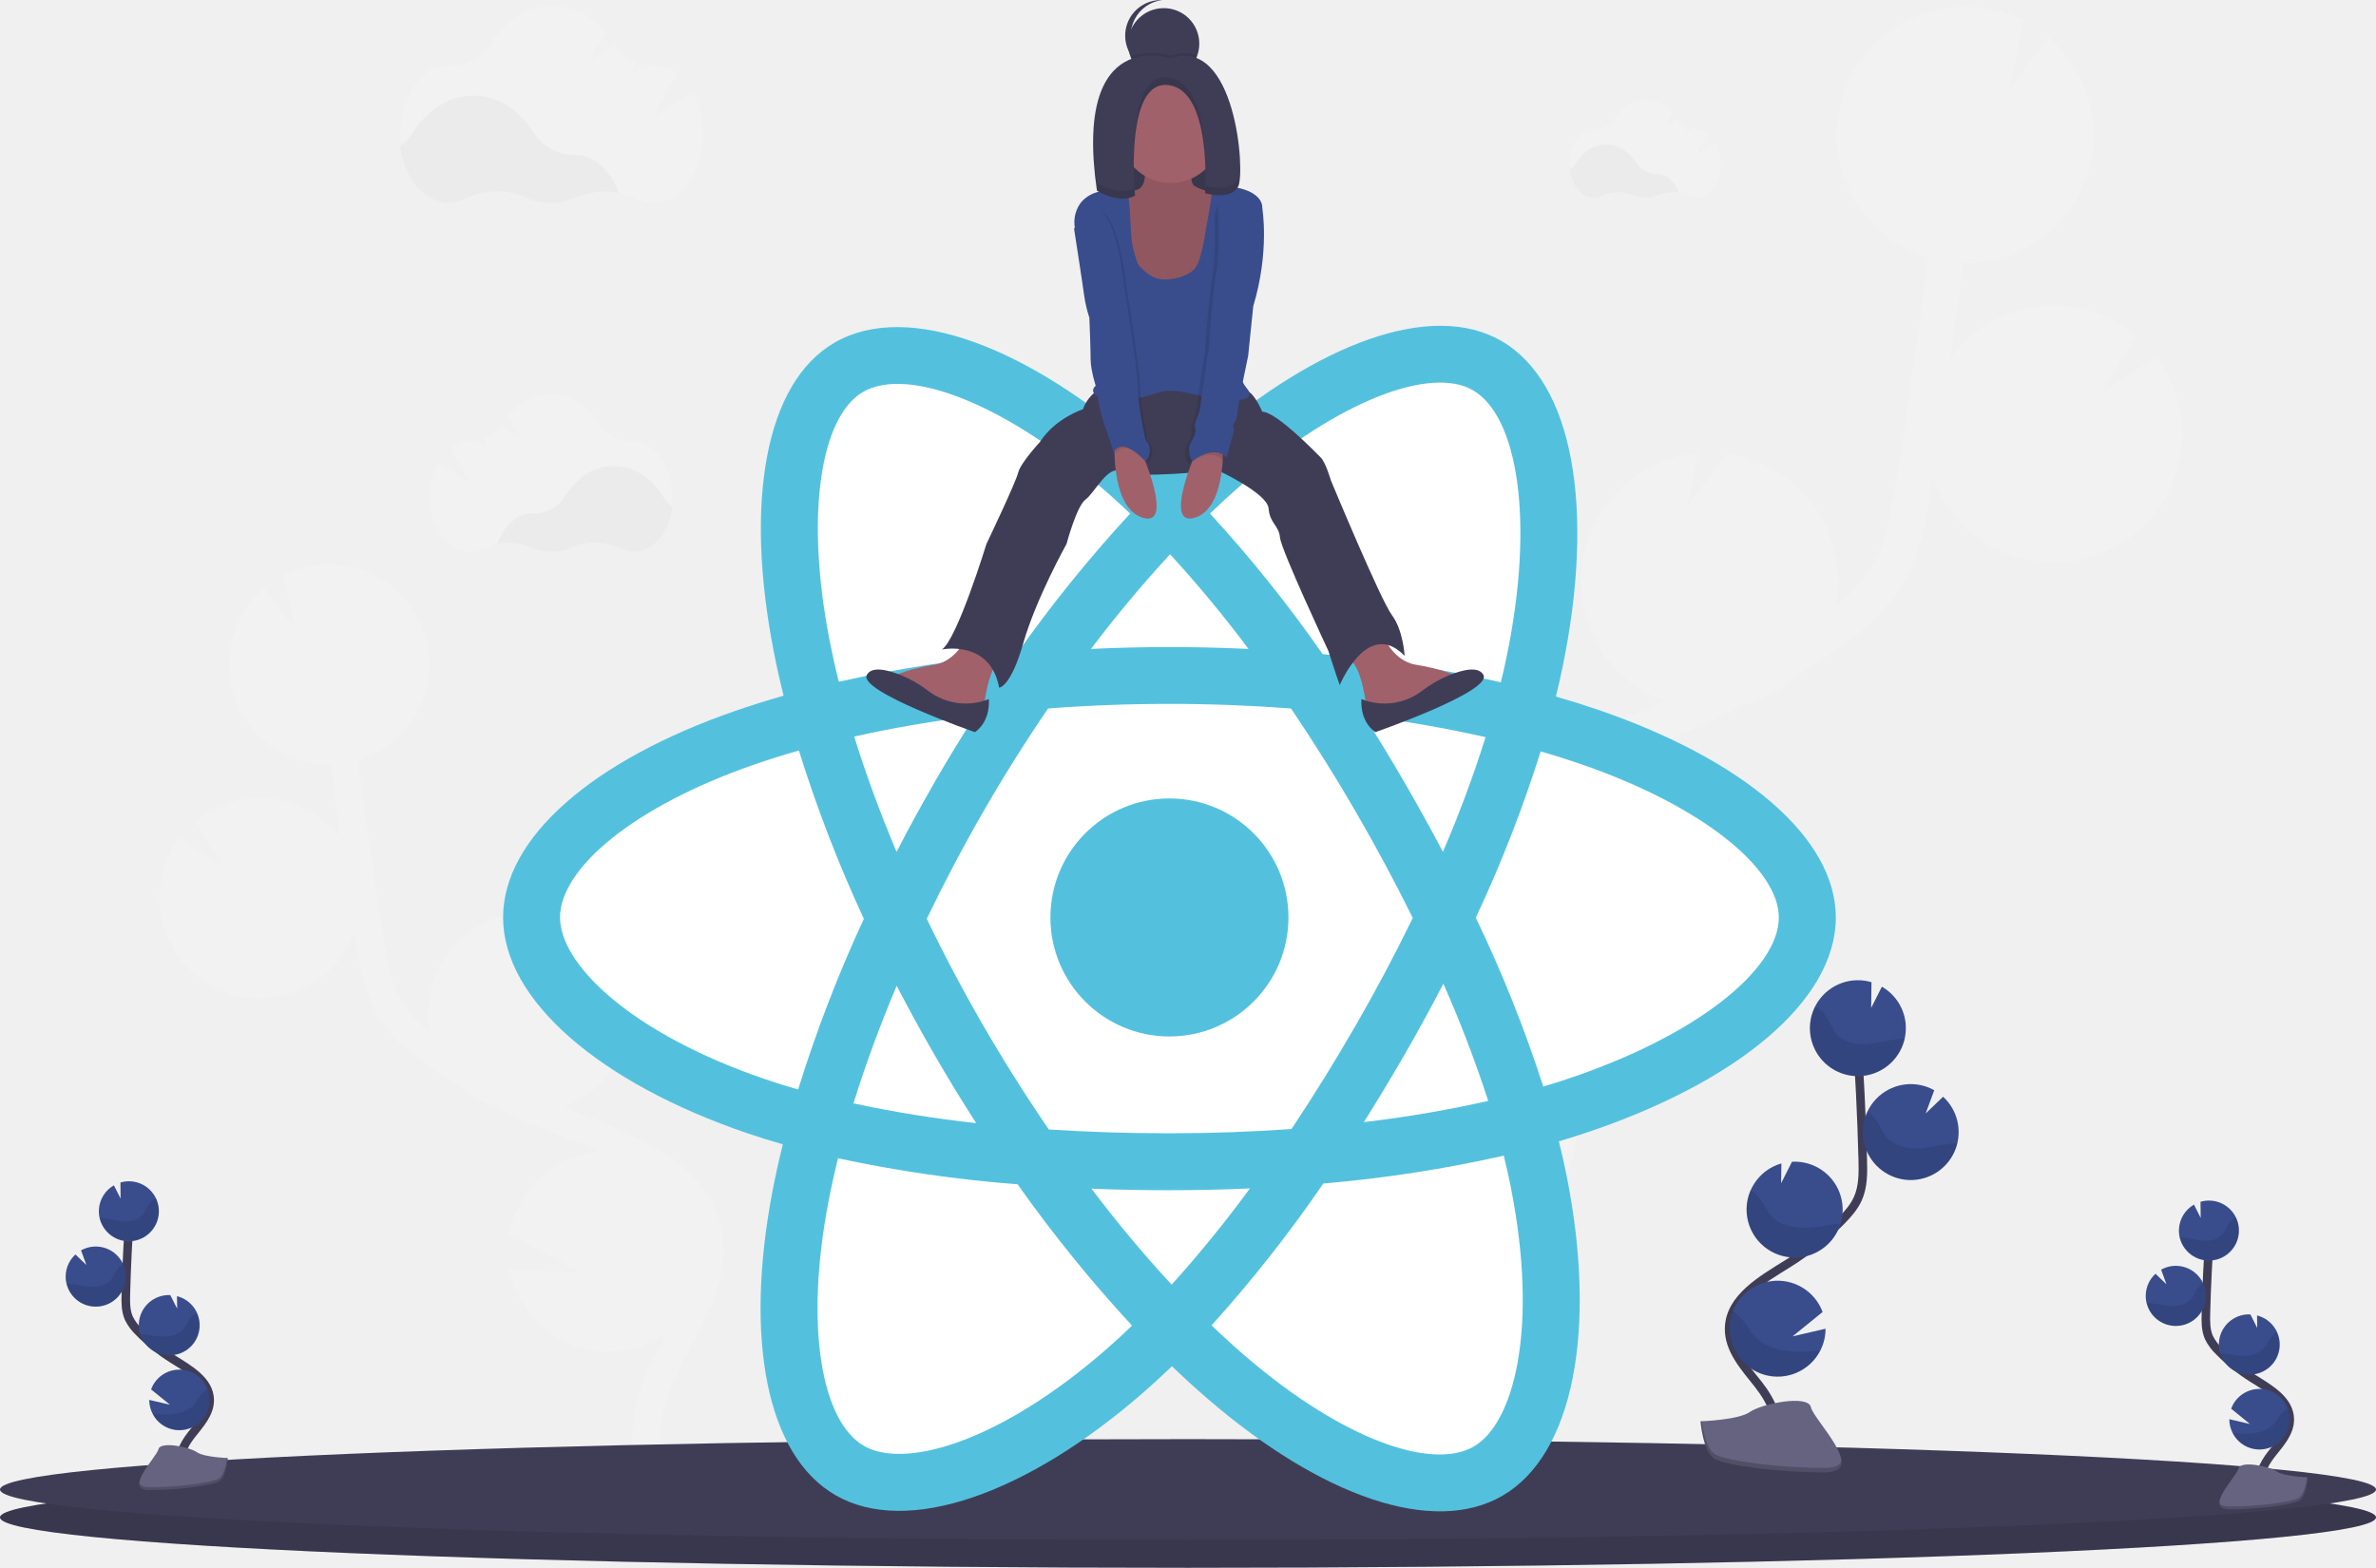
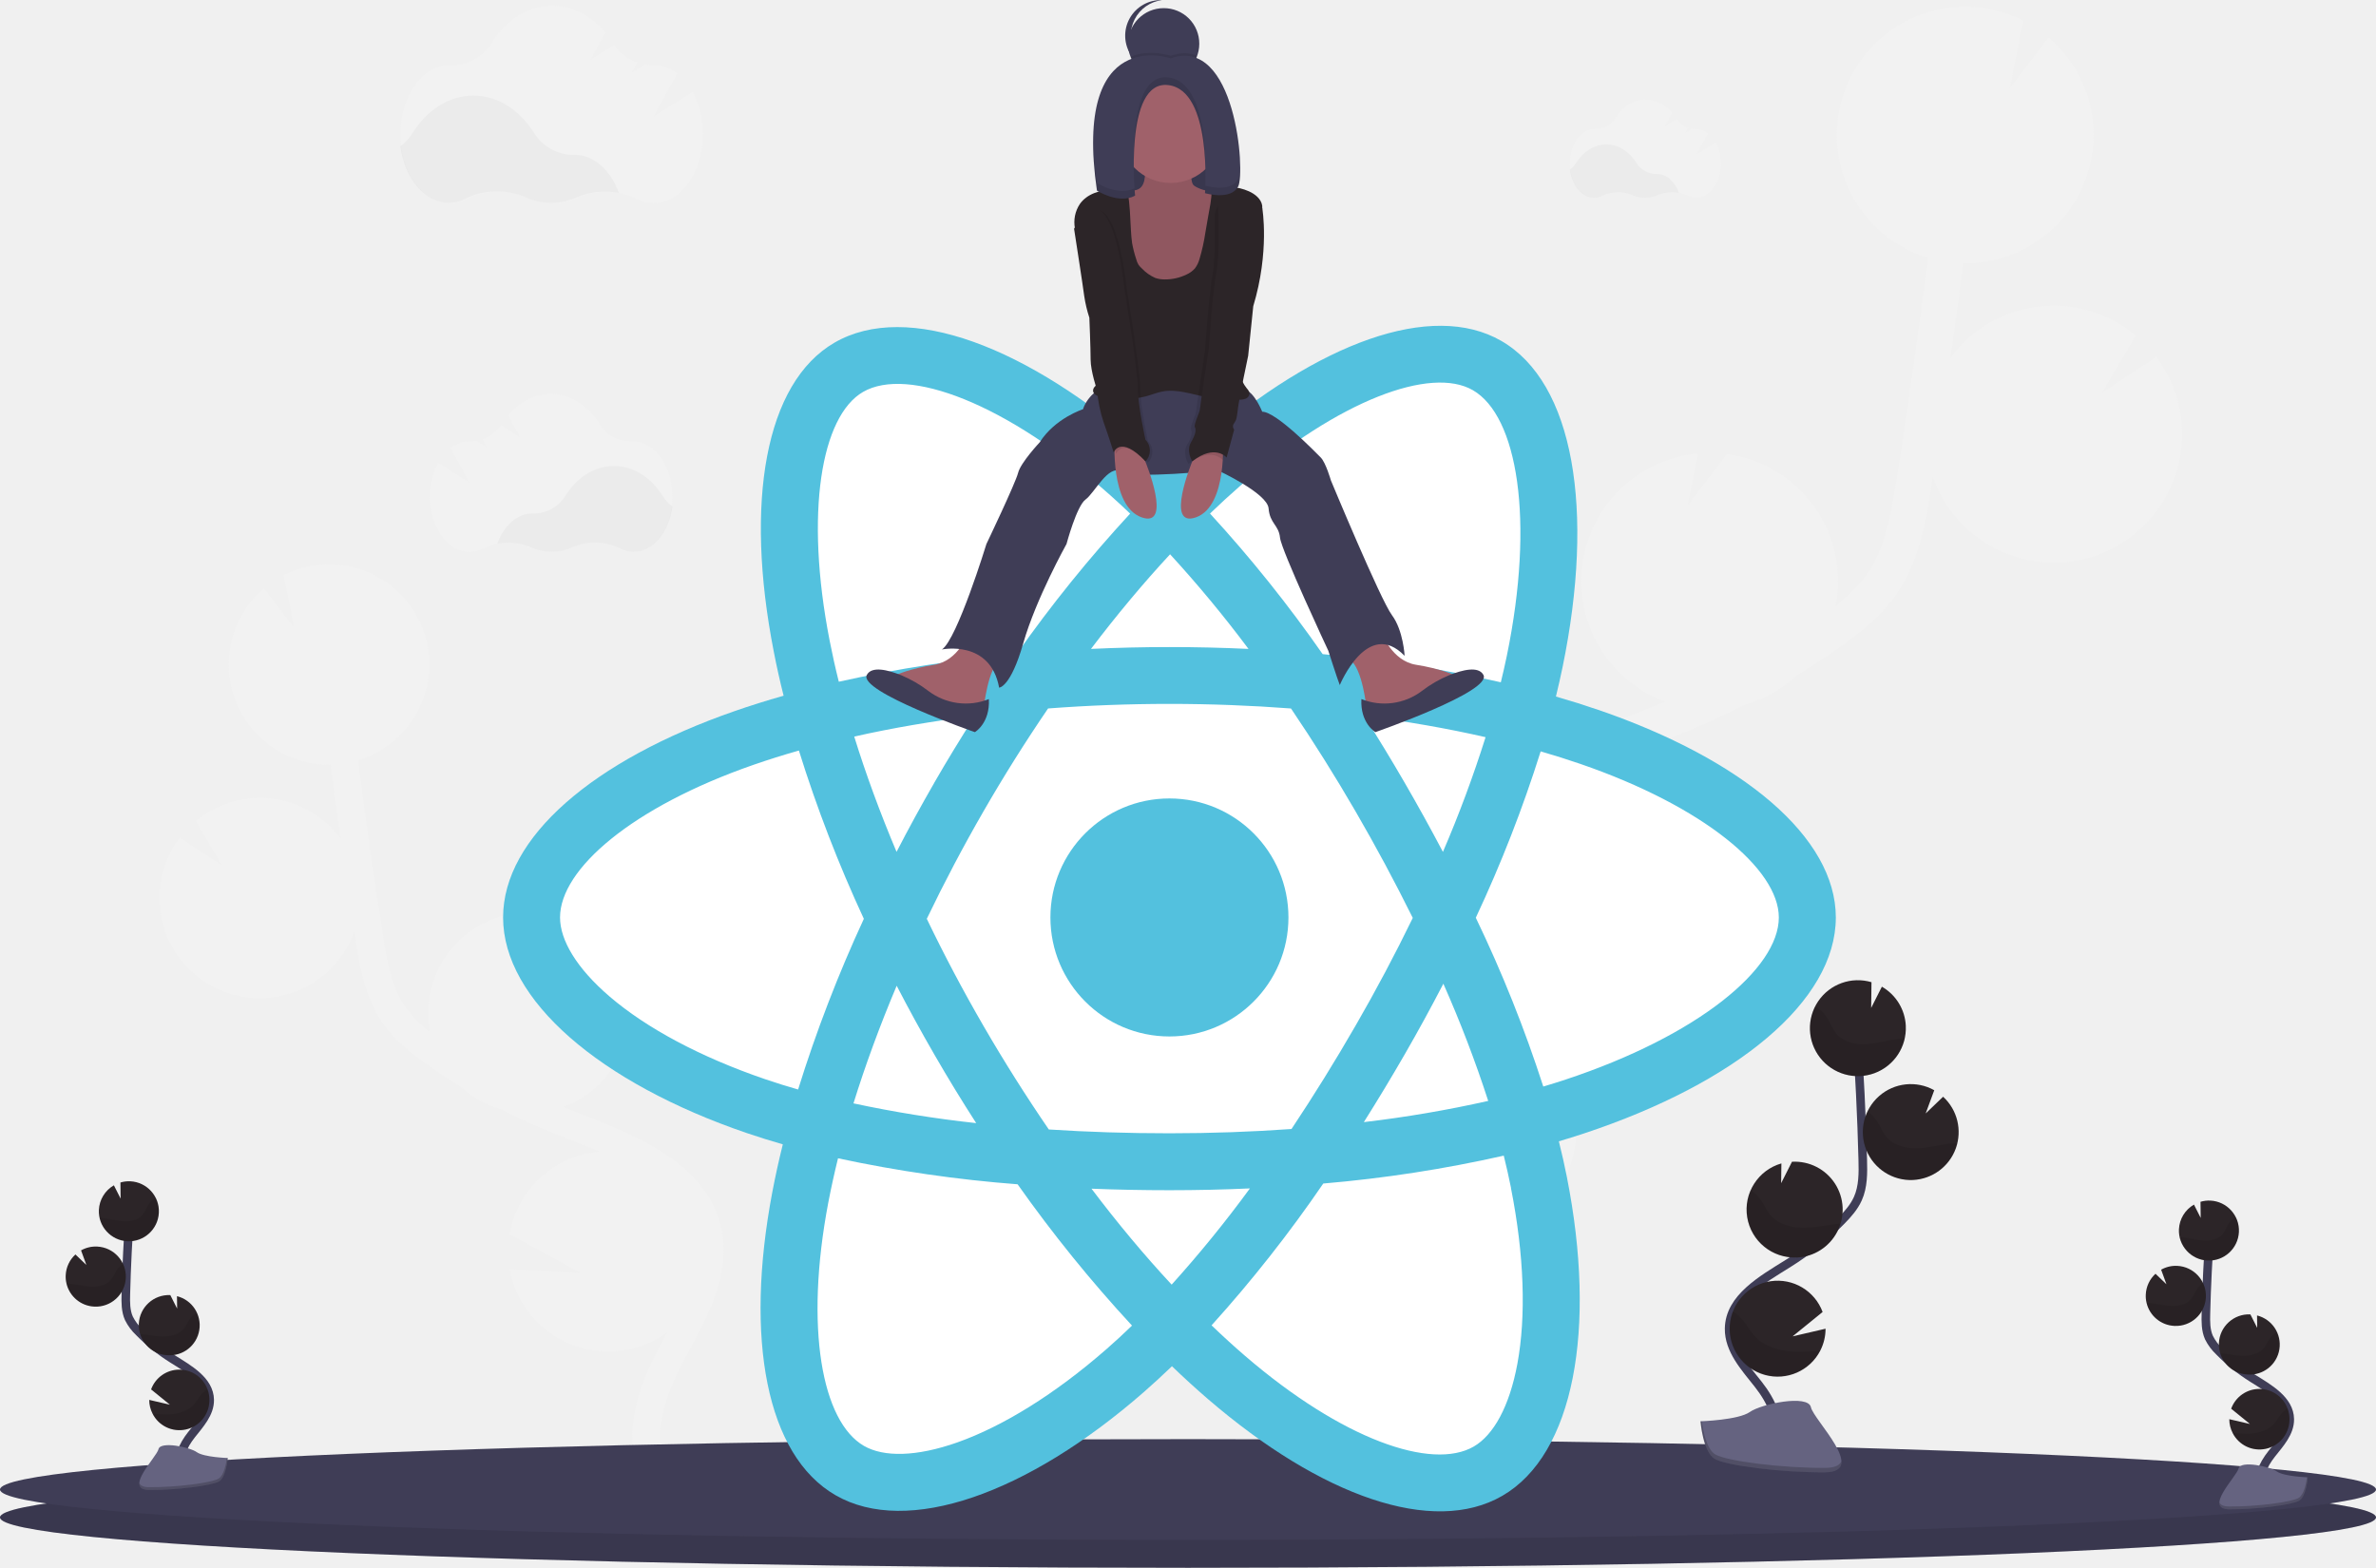
<svg xmlns="http://www.w3.org/2000/svg" id="a75d69e6-d07c-4db3-9c83-72b2470e5561" data-name="Layer 1" width="1108" height="731.18" viewBox="0 0 1108 731.18">
  <path d="M813.68,415.2l6.89-2.7c.66-.26,1.31-.54,2-.81a59.85,59.85,0,0,1,15.28-115.77l-4.8,24.2,18.22-23.92.16,0a59.87,59.87,0,0,1,51.16,67.45c-.15,1.13-.39,2.23-.6,3.34,5.61-4.43,10.87-9.32,14.81-15,8-11.54,10.71-25.76,13.47-43.17,5.47-34.48,10.4-69.34,14.84-104.18a59.83,59.83,0,0,1-42-65.36c.25-1.82.6-3.59,1-5.34.1-.44.2-.88.31-1.31.43-1.69.91-3.35,1.47-5,.09-.27.21-.52.3-.78.5-1.37,1-2.72,1.65-4,.22-.5.44-1,.67-1.47.69-1.43,1.42-2.83,2.22-4.19.27-.45.56-.88.83-1.33.62-1,1.27-2,1.94-2.93.36-.5.71-1,1.08-1.49l.27-.39,0,0a59.81,59.81,0,0,1,74.64-17l-6.24,31.49,18-23.64a59.5,59.5,0,0,1,16.32,68.62h.07c-.17.4-.38.78-.55,1.18-.33.74-.67,1.47-1,2.2-.46.93-1,1.84-1.45,2.74-.38.68-.75,1.36-1.16,2-.59,1-1.23,1.9-1.87,2.83-.38.54-.73,1.1-1.12,1.63-1,1.39-2.12,2.72-3.26,4-.4.45-.83.86-1.25,1.3-.81.86-1.62,1.71-2.48,2.52-.53.5-1.09,1-1.64,1.46-.79.7-1.6,1.38-2.43,2-.59.47-1.19.92-1.79,1.36-.87.63-1.75,1.22-2.64,1.81-.6.39-1.2.78-1.81,1.15-1,.61-2.05,1.17-3.1,1.72-.53.27-1,.57-1.59.83-1.58.77-3.2,1.48-4.85,2.11-.31.12-.64.21-.95.32-1.38.5-2.77,1-4.18,1.35-.61.17-1.23.31-1.85.46-1.15.28-2.31.54-3.48.76q-1,.18-2.07.33c-1.15.17-2.31.3-3.48.4-.69.06-1.37.12-2.07.16-1.26.06-2.53.07-3.8.06a2.08,2.08,0,0,0-.25,0q-2.82,22-5.92,44A59.82,59.82,0,0,1,1042,240.88l-15.68,26.58,25.21-16.59a59.68,59.68,0,0,1,11.5,44.16,58.76,58.76,0,0,1-4.5,15.94,59.83,59.83,0,0,1-111.19-4c-.23,1.48-.45,3-.68,4.46-2.44,15.35-5.47,34.46-16.23,50-7.29,10.56-17.33,18.36-27.09,25.22q-9.52,6.7-19.48,12.77a59.85,59.85,0,0,1-24.53,13.74q-16,8.19-32.69,14.81l-6.95,2.72c-6.25,2.44-12.65,4.94-19,7.6,1,.09,2,.17,3,.3a59.9,59.9,0,0,1,50.86,49.05l-42.31,23.11,42.18-1.89A59.16,59.16,0,0,1,843,534.54a59.87,59.87,0,0,1-82.7,11.74l2.1,3.91c1.4,2.58,2.78,5.15,4.12,7.7,18.33,34.74,19.66,64.74,3.75,84.49l-13-10.45c15.49-19.22,3.2-49.77-5.5-66.27-1.32-2.5-2.68-5-4-7.56C736,536.27,722.65,511.53,728,485.2,736,445.5,779.05,428.7,813.68,415.2Z" transform="translate(-46 -84.41)" fill="#f2f2f2" />
  <path d="M315.6,603.42l-5.38-2.11c-.52-.2-1-.43-1.54-.63a46.75,46.75,0,0,0-11.94-90.42l3.75,18.9-14.22-18.68h-.13a46.76,46.76,0,0,0-40,52.68c.12.89.31,1.74.47,2.61a55.84,55.84,0,0,1-11.56-11.73c-6.23-9-8.37-20.12-10.53-33.71C220.29,493.4,216.45,466.18,213,439a46.72,46.72,0,0,0,32.77-51.05c-.2-1.42-.47-2.8-.79-4.17l-.24-1c-.34-1.32-.71-2.62-1.15-3.88-.07-.21-.16-.41-.24-.61-.39-1.07-.82-2.12-1.28-3.15-.18-.38-.35-.77-.53-1.15-.54-1.11-1.11-2.2-1.73-3.26-.21-.36-.44-.7-.65-1-.49-.78-1-1.55-1.52-2.29-.28-.39-.55-.79-.84-1.17l-.21-.3h0a46.76,46.76,0,0,0-58.29-13.32l4.88,24.6-14.07-18.46a46.48,46.48,0,0,0-12.75,53.59h-.05c.13.31.29.61.43.92.26.58.52,1.15.8,1.72q.54,1.08,1.14,2.13c.29.54.58,1.07.9,1.59.46.75,1,1.48,1.46,2.21.3.42.57.86.88,1.27.8,1.08,1.65,2.12,2.54,3.13.31.35.65.67,1,1,.63.67,1.27,1.33,1.94,2,.41.4.85.77,1.28,1.14q.93.83,1.89,1.59c.46.36.93.71,1.4,1.06.68.49,1.37,1,2.06,1.41.47.31.94.61,1.42.9.79.48,1.6.91,2.42,1.34.42.22.82.45,1.24.66,1.24.6,2.5,1.15,3.79,1.64.24.1.5.16.74.25,1.07.39,2.16.75,3.27,1.06.47.13,1,.24,1.44.35.9.22,1.8.43,2.72.6l1.61.26c.9.13,1.81.23,2.72.31.54.05,1.07.09,1.62.12,1,.05,2,.06,3,.05h.19q2.2,17.22,4.62,34.41a46.71,46.71,0,0,0-67.48-8.14L149.49,488l-19.68-12.95a46.57,46.57,0,0,0-9,34.49A45.8,45.8,0,0,0,124.34,522a46.73,46.73,0,0,0,86.84-3.12c.18,1.15.35,2.32.53,3.48,1.9,12,4.27,26.92,12.67,39.08,5.7,8.24,13.54,14.33,21.16,19.69q7.44,5.24,15.21,10a46.88,46.88,0,0,0,19.16,10.74c8.32,4.26,16.84,8.14,25.54,11.56l5.42,2.13c4.88,1.9,9.88,3.85,14.81,5.93-.78.07-1.57.13-2.36.24A46.77,46.77,0,0,0,283.6,660l33,18-32.94-1.47a46.78,46.78,0,0,0,73.57,29.2c-.55,1-1.09,2-1.64,3.05-1.09,2-2.17,4-3.22,6-14.31,27.13-15.35,50.57-2.92,66l10.13-8.16c-12.1-15-2.5-38.87,4.3-51.76,1-1.95,2.09-3.92,3.16-5.9,9.19-17,19.61-36.37,15.46-56.94C376.29,627.08,342.64,614,315.6,603.42Z" transform="translate(-46 -84.41)" fill="#f2f2f2" />
  <ellipse cx="554" cy="707.68" rx="554" ry="23.5" fill="#3f3d56" />
  <ellipse cx="554" cy="707.68" rx="554" ry="23.5" opacity="0.1" />
  <ellipse cx="554" cy="694.68" rx="554" ry="23.5" fill="#3f3d56" />
  <path d="M131,770.73c-3-5.51.4-12.26,4.28-17.18s8.61-10,8.51-16.29c-.14-9-9.7-14.31-17.33-19.08a84.78,84.78,0,0,1-15.56-12.51,23,23,0,0,1-4.78-6.4c-1.58-3.52-1.53-7.52-1.43-11.38q.5-19.26,1.9-38.48" transform="translate(-46 -84.41)" fill="none" stroke="#3f3d56" stroke-miterlimit="10" stroke-width="4" />
-   <path d="M92.11,648.7a14,14,0,0,1,7-11.49l3.14,6.21-.09-7.52a13.86,13.86,0,0,1,4.62-.56A14,14,0,1,1,92.11,648.7Z" transform="translate(-46 -84.41)" fill="#394d8d" />
-   <path d="M117.14,743.7a14,14,0,0,0,26.5-5.76,13.82,13.82,0,0,0-.91-5.69,14,14,0,0,0-26.27.15l8.77,7.13-9.64-2.24A13.89,13.89,0,0,0,117.14,743.7Z" transform="translate(-46 -84.41)" fill="#394d8d" />
-   <path d="M124.07,716.45a14,14,0,0,0,4.46-27.54l.07,5.79-3.18-6.29h0a14,14,0,0,0-1.31,28.05Z" transform="translate(-46 -84.41)" fill="#394d8d" />
-   <path d="M90,693.78a14,14,0,0,0,1.32-28,13.88,13.88,0,0,0-7.52,1.78l2.48,6.8-5.11-4.9a14,14,0,0,0-4.53,9.69A13.33,13.33,0,0,0,77,683,14,14,0,0,0,90,693.78Z" transform="translate(-46 -84.41)" fill="#394d8d" />
+   <path d="M92.11,648.7a14,14,0,0,1,7-11.49l3.14,6.21-.09-7.52a13.86,13.86,0,0,1,4.62-.56A14,14,0,1,1,92.11,648.7Z" transform="translate(-46 -84.41)" fill="#2c2528" />
+   <path d="M117.14,743.7a14,14,0,0,0,26.5-5.76,13.82,13.82,0,0,0-.91-5.69,14,14,0,0,0-26.27.15l8.77,7.13-9.64-2.24A13.89,13.89,0,0,0,117.14,743.7Z" transform="translate(-46 -84.41)" fill="#2c2528" />
+   <path d="M124.07,716.45a14,14,0,0,0,4.46-27.54l.07,5.79-3.18-6.29h0a14,14,0,0,0-1.31,28.05Z" transform="translate(-46 -84.41)" fill="#2c2528" />
+   <path d="M90,693.78a14,14,0,0,0,1.32-28,13.88,13.88,0,0,0-7.52,1.78l2.48,6.8-5.11-4.9a14,14,0,0,0-4.53,9.69A13.33,13.33,0,0,0,77,683,14,14,0,0,0,90,693.78Z" transform="translate(-46 -84.41)" fill="#2c2528" />
  <path d="M94,652.44c3.24.36,6.39,1.37,9.64,1.57s6.82-.58,8.88-3.1c1.11-1.37,1.66-3.09,2.59-4.57a10.08,10.08,0,0,1,3.54-3.33,14,14,0,1,1-26.24,9.32C92.94,652.35,93.47,652.39,94,652.44Z" transform="translate(-46 -84.41)" opacity="0.1" />
  <path d="M90,693.78a14,14,0,0,0,13.35-20,10.4,10.4,0,0,0-2.82,2.83c-1,1.51-1.61,3.25-2.78,4.64-2.19,2.57-5.92,3.41-9.31,3.25s-6.66-1.11-10-1.42c-.47,0-.94-.08-1.41-.09A14,14,0,0,0,90,693.78Z" transform="translate(-46 -84.41)" opacity="0.1" />
  <path d="M124.07,716.45a14,14,0,0,0,13.47-19.76,11.36,11.36,0,0,0-3,2.85c-1.09,1.54-1.77,3.31-3,4.73-2.36,2.64-6.34,3.57-9.93,3.48s-6.82-.93-10.28-1.19A14,14,0,0,0,124.07,716.45Z" transform="translate(-46 -84.41)" opacity="0.1" />
  <path d="M117.14,743.7a14,14,0,0,0,26.5-5.76,13.82,13.82,0,0,0-.91-5.69,14,14,0,0,0-3.08,2.74c-1.34,1.63-2.21,3.47-3.76,5-2.87,2.82-7.5,4-11.62,4.09A62.35,62.35,0,0,1,117.14,743.7Z" transform="translate(-46 -84.41)" opacity="0.1" />
  <path d="M152.19,764.39s-11.08-.34-14.41-2.72-17-5.22-17.87-1.4-16.65,19-4.14,19.06,29.06-2,32.39-4S152.19,764.39,152.19,764.39Z" transform="translate(-46 -84.41)" fill="#656380" />
  <path d="M115.54,778c12.51.1,29.06-2,32.4-4,2.53-1.54,3.54-7.09,3.88-9.65l.37,0s-.7,8.93-4,11-19.89,4.08-32.39,4c-3.61,0-4.86-1.31-4.79-3.22C111.48,777.26,112.86,778,115.54,778Z" transform="translate(-46 -84.41)" opacity="0.2" />
  <path d="M1101,779.73c-3-5.51.4-12.26,4.28-17.18s8.61-10,8.51-16.29c-.14-9-9.7-14.31-17.33-19.08a84.78,84.78,0,0,1-15.56-12.51,23,23,0,0,1-4.78-6.4c-1.58-3.52-1.53-7.52-1.43-11.38q.49-19.26,1.9-38.48" transform="translate(-46 -84.41)" fill="none" stroke="#3f3d56" stroke-miterlimit="10" stroke-width="4" />
-   <path d="M1062.11,657.7a14,14,0,0,1,7-11.49l3.14,6.21-.09-7.52a13.86,13.86,0,0,1,4.62-.56,14,14,0,1,1-14.68,13.36Z" transform="translate(-46 -84.41)" fill="#394d8d" />
-   <path d="M1087.14,752.7a14,14,0,0,0,26.5-5.76,13.82,13.82,0,0,0-.91-5.69,14,14,0,0,0-26.27.15l8.77,7.13-9.64-2.24A13.89,13.89,0,0,0,1087.14,752.7Z" transform="translate(-46 -84.41)" fill="#394d8d" />
-   <path d="M1094.07,725.45a14,14,0,0,0,4.46-27.54l.07,5.79-3.18-6.29h0a14,14,0,0,0-1.31,28.05Z" transform="translate(-46 -84.41)" fill="#394d8d" />
-   <path d="M1060,702.78a14,14,0,0,0,1.32-28,13.88,13.88,0,0,0-7.52,1.78l2.48,6.8-5.11-4.9a14,14,0,0,0-4.53,9.69A13.33,13.33,0,0,0,1047,692,14,14,0,0,0,1060,702.78Z" transform="translate(-46 -84.41)" fill="#394d8d" />
+   <path d="M1062.11,657.7a14,14,0,0,1,7-11.49l3.14,6.21-.09-7.52a13.86,13.86,0,0,1,4.62-.56,14,14,0,1,1-14.68,13.36Z" transform="translate(-46 -84.41)" fill="#2c2528" />
+   <path d="M1087.14,752.7a14,14,0,0,0,26.5-5.76,13.82,13.82,0,0,0-.91-5.69,14,14,0,0,0-26.27.15l8.77,7.13-9.64-2.24A13.89,13.89,0,0,0,1087.14,752.7Z" transform="translate(-46 -84.41)" fill="#2c2528" />
+   <path d="M1094.07,725.45a14,14,0,0,0,4.46-27.54l.07,5.79-3.18-6.29h0a14,14,0,0,0-1.31,28.05Z" transform="translate(-46 -84.41)" fill="#2c2528" />
+   <path d="M1060,702.78a14,14,0,0,0,1.32-28,13.88,13.88,0,0,0-7.52,1.78l2.48,6.8-5.11-4.9a14,14,0,0,0-4.53,9.69A13.33,13.33,0,0,0,1047,692,14,14,0,0,0,1060,702.78Z" transform="translate(-46 -84.41)" fill="#2c2528" />
  <path d="M1064,661.44c3.24.36,6.39,1.37,9.64,1.57s6.82-.58,8.88-3.1c1.11-1.37,1.66-3.09,2.59-4.57a10.08,10.08,0,0,1,3.54-3.33,14,14,0,1,1-26.24,9.32C1062.94,661.35,1063.47,661.39,1064,661.44Z" transform="translate(-46 -84.41)" opacity="0.1" />
  <path d="M1060,702.78a14,14,0,0,0,13.35-20,10.4,10.4,0,0,0-2.82,2.83c-1,1.51-1.61,3.25-2.78,4.64-2.19,2.57-5.92,3.41-9.31,3.25s-6.66-1.11-10-1.42c-.47,0-.94-.08-1.41-.09A14,14,0,0,0,1060,702.78Z" transform="translate(-46 -84.41)" opacity="0.1" />
  <path d="M1094.07,725.45a14,14,0,0,0,13.47-19.76,11.36,11.36,0,0,0-3,2.85c-1.09,1.54-1.77,3.31-3,4.73-2.36,2.64-6.34,3.57-9.93,3.48s-6.82-.93-10.28-1.19A14,14,0,0,0,1094.07,725.45Z" transform="translate(-46 -84.41)" opacity="0.1" />
  <path d="M1087.14,752.7a14,14,0,0,0,26.5-5.76,13.82,13.82,0,0,0-.91-5.69,14,14,0,0,0-3.08,2.74c-1.34,1.63-2.21,3.47-3.76,5-2.87,2.82-7.5,4-11.62,4.09A62.35,62.35,0,0,1,1087.14,752.7Z" transform="translate(-46 -84.41)" opacity="0.1" />
  <path d="M1122.19,773.39s-11.08-.34-14.41-2.72-17-5.22-17.87-1.4-16.65,19-4.14,19.06,29.06-2,32.39-4S1122.19,773.39,1122.19,773.39Z" transform="translate(-46 -84.41)" fill="#656380" />
  <path d="M1085.54,787c12.51.1,29.06-2,32.4-4,2.53-1.54,3.54-7.09,3.88-9.65l.37,0s-.7,8.93-4,11-19.89,4.08-32.39,4c-3.61,0-4.86-1.31-4.79-3.22C1081.48,786.26,1082.86,787,1085.54,787Z" transform="translate(-46 -84.41)" opacity="0.2" />
  <path d="M791.57,415.56q-9.92-3.4-20-6.3,1.66-6.79,3.09-13.65c15.14-73.51,5.24-132.73-28.57-152.22-32.42-18.7-85.44.8-139,47.39q-7.92,6.92-15.47,14.2-5.07-4.85-10.3-9.51C525.21,245.64,469,224.65,435.18,244.2c-32.39,18.75-42,74.42-28.35,144.09q2,10.35,4.59,20.58c-7.95,2.26-15.64,4.67-23,7.24C322.63,439,280.61,475,280.61,512.29c0,38.51,45.11,77.14,113.64,100.56q8.34,2.83,16.8,5.26-2.74,11-4.88,22.18c-13,68.46-2.84,122.82,29.46,141.45C469,801,525,781.2,579.52,733.54c4.31-3.77,8.63-7.77,13-11.95q8.18,7.89,16.79,15.32c52.82,45.45,105,63.81,137.26,45.12,33.33-19.29,44.16-77.69,30.1-148.73q-1.6-8.14-3.73-16.61,5.91-1.74,11.56-3.61c71.24-23.6,117.6-61.76,117.6-100.79,0-37.43-43.38-73.62-110.5-96.73Z" transform="translate(-46 -84.41)" fill="#53c1de" />
  <path d="M776.12,587.88c-3.4,1.13-6.88,2.21-10.44,3.27a621.6,621.6,0,0,0-31.47-78.73,623.06,623.06,0,0,0,30.25-77.58c6.35,1.84,12.53,3.78,18.47,5.83,57.51,19.79,92.59,49.06,92.59,71.62,0,24-37.89,55.21-99.4,75.59ZM750.6,638.46c6.22,31.41,7.1,59.81,3,82-3.7,19.95-11.14,33.25-20.34,38.58-19.59,11.33-61.47-3.4-106.64-42.27q-7.77-6.69-15.63-14.25a624.23,624.23,0,0,0,52.09-66.14,620.2,620.2,0,0,0,84.17-13q1.9,7.68,3.37,15ZM492.48,757.1c-19.14,6.76-34.38,6.95-43.59,1.64-19.6-11.31-27.75-55-16.63-113.5q2-10.37,4.53-20.63a625.79,625.79,0,0,0,83.75,12.13,645.09,645.09,0,0,0,53.35,65.9q-5.79,5.61-11.84,10.91c-24.11,21.08-48.28,36-69.57,43.55ZM402.84,587.73c-30.31-10.36-55.33-23.82-72.49-38.5-15.41-13.2-23.19-26.31-23.19-36.94,0-22.63,33.74-51.5,90-71.11q10.6-3.69,21.39-6.73a637.08,637.08,0,0,0,30.29,78.48,646.29,646.29,0,0,0-30.66,79.6Q410.44,590.32,402.84,587.73Zm30.05-204.54c-11.68-59.69-3.93-104.72,15.59-116,20.79-12,66.76,5.12,115.22,48.15,3.1,2.75,6.21,5.63,9.32,8.6a635.89,635.89,0,0,0-52.93,65.52,648.42,648.42,0,0,0-82.93,12.89q-2.39-9.52-4.27-19.15ZM701,449.38q-9.11-15.74-18.89-31.08c19.83,2.51,38.82,5.83,56.66,9.91a565.54,565.54,0,0,1-19.89,53.51q-8.61-16.35-17.88-32.34ZM591.64,342.91a569.3,569.3,0,0,1,36.57,44.14q-36.71-1.73-73.45,0c12.07-15.92,24.44-30.72,36.88-44.13Zm-110,106.65q-9.15,15.87-17.55,32.14c-7.73-18.33-14.34-36.36-19.74-53.77,17.73-4,36.64-7.21,56.34-9.68Q490.77,433.69,481.62,449.56Zm19.61,158.65A564.64,564.64,0,0,1,444,599c5.49-17.71,12.25-36.13,20.15-54.86q8.43,16.29,17.61,32.16Q491.1,592.49,501.23,608.21Zm91.14,75.33C579.79,670,567.24,655,555,638.79q17.85.71,36.36.71,19,0,37.51-.84A563.94,563.94,0,0,1,592.37,683.54ZM719.08,543.19A562.82,562.82,0,0,1,740,597.85a561.35,561.35,0,0,1-58,9.89q9.85-15.63,19.08-31.63,9.38-16.26,18-32.92Zm-41,19.66q-14.12,24.52-29.81,48.1c-18.44,1.32-37.49,2-56.91,2s-38.15-.6-56.27-1.78Q519,587.67,504.7,563t-26.51-50.08q12.27-25.53,26.43-50.1h0q14.14-24.56,30.13-48c18.49-1.4,37.43-2.13,56.59-2.13s38.22.74,56.69,2.14q15.81,23.37,30,47.81t26.79,49.87q-12.45,25.62-26.71,50.3Zm54.77-296.46c20.81,12,28.9,60.4,15.83,123.87q-1.29,6.19-2.8,12.35a635.74,635.74,0,0,0-83.09-13.13,625.16,625.16,0,0,0-52.53-65.56q7-6.74,14.29-13.11c45.88-39.93,88.76-55.69,108.3-44.42Z" transform="translate(-46 -84.41)" fill="#fff" />
  <path d="M591.34,456.79a55.5,55.5,0,1,1-55.5,55.5,55.49,55.49,0,0,1,55.5-55.5" transform="translate(-46 -84.41)" fill="#53c1de" />
  <path d="M605.26,104.81a16.6,16.6,0,1,1-16.6-16.6A16.52,16.52,0,0,1,605.26,104.81Z" transform="translate(-46 -84.41)" fill="#3f3d56" />
  <path d="M575.4,109a16.62,16.62,0,0,1,12.49-24.54,16.6,16.6,0,1,0,1.41,33.07A16.6,16.6,0,0,1,575.4,109Z" transform="translate(-46 -84.41)" fill="#3f3d56" />
  <rect x="521.91" y="43.52" width="44.47" height="69.37" fill="#3f3d56" />
  <rect x="521.91" y="43.52" width="44.47" height="69.37" opacity="0.1" />
  <path d="M497.66,379.61s-4.75,13.05-16,14.83-17.79,4.74-17.79,4.74l26.68,17.19,14.23-1.78s1.78-18.38,7.71-22.53S497.66,379.61,497.66,379.61Z" transform="translate(-46 -84.41)" fill="#a0616a" />
  <path d="M690.34,379.61s4.75,13.05,16,14.83,17.79,4.74,17.79,4.74l-26.68,17.19-14.23-1.78s-1.78-18.38-7.71-22.53S690.34,379.61,690.34,379.61Z" transform="translate(-46 -84.41)" fill="#a0616a" />
  <path d="M560.5,264.59s-7.11,3.56-9.48,10.68c0,0-13,4.15-20.16,15.41,0,0-8.9,9.49-10.08,14.23S506,338.11,506,338.11s-13.64,44.47-20.75,49.21c0,0,22.53-4.74,26.68,17.79,0,0,5.33,0,11.26-20.75s20.16-46.25,20.16-46.25,4.74-17.78,8.89-20.75,10.67-16.6,16.6-13,45.06-.6,45.06-.6S637,314.4,637.58,321.51s4.74,7.71,5.33,13.64,22.53,52.76,22.53,52.76,4.15,13,5.34,16c0,0,13-31.42,30.24-13.63,0,0-.6-11.86-5.93-19s-28.46-62.84-28.46-62.84-2.37-8.3-4.74-10.67-20.76-21.35-27.28-21.35c0,0-3.55-8.89-7.7-10.08Z" transform="translate(-46 -84.41)" fill="#3f3d56" />
  <path d="M507.14,410.44a28.89,28.89,0,0,1-28.22-3.79,56.37,56.37,0,0,0-12.59-7.3c-6.29-2.54-13.81-4.42-16.1-.17-4.15,7.71,50.39,26.68,50.39,26.68S507.74,421.71,507.14,410.44Z" transform="translate(-46 -84.41)" fill="#3f3d56" />
  <path d="M680.86,410.44a28.89,28.89,0,0,0,28.22-3.79,56.37,56.37,0,0,1,12.59-7.3c6.29-2.54,13.81-4.42,16.1-.17,4.15,7.71-50.39,26.68-50.39,26.68S680.26,421.71,680.86,410.44Z" transform="translate(-46 -84.41)" fill="#3f3d56" />
  <path d="M579.88,167.08c-.22,2.06-.9,4.29-2.66,5.38-1.44.9-3.26.83-4.92,1.17a11.46,11.46,0,0,0-7.82,6.77,17.51,17.51,0,0,0-.75,10.55,39.22,39.22,0,0,0,1.52,5.06c1.74,4.92,3.84,9.8,7.09,13.89a59,59,0,0,0,9.3,8.77c2.11,1.72,4.29,3.47,6.89,4.28a21.75,21.75,0,0,0,5.4.72c2.25.1,4.65.17,6.6-.95,3-1.73,3.89-5.55,5.52-8.62,1.38-2.6,3.44-4.81,4.73-7.46a29.49,29.49,0,0,0,2-6.52l2.77-12.3c1-4.47,1.92-9.51-.59-13.34a2.28,2.28,0,0,0-.74-.77,2.79,2.79,0,0,0-1.52-.15,16.44,16.44,0,0,1-9.15-2.09,3.93,3.93,0,0,1-1.15-.9,4.72,4.72,0,0,1-.7-2.12,22.2,22.2,0,0,0-1.28-4.45,3,3,0,0,0-.87-1.34,3.15,3.15,0,0,0-1.41-.47,114.47,114.47,0,0,0-12.93-1.35c-1.42-.07-3.56-.64-4.54.62S580,165.58,579.88,167.08Z" transform="translate(-46 -84.41)" fill="#a0616a" />
  <path d="M579.88,167.08c-.22,2.06-.9,4.29-2.66,5.38-1.44.9-3.26.83-4.92,1.17a11.46,11.46,0,0,0-7.82,6.77,17.51,17.51,0,0,0-.75,10.55,39.22,39.22,0,0,0,1.52,5.06c1.74,4.92,3.84,9.8,7.09,13.89a59,59,0,0,0,9.3,8.77c2.11,1.72,4.29,3.47,6.89,4.28a21.75,21.75,0,0,0,5.4.72c2.25.1,4.65.17,6.6-.95,3-1.73,3.89-5.55,5.52-8.62,1.38-2.6,3.44-4.81,4.73-7.46a29.49,29.49,0,0,0,2-6.52l2.77-12.3c1-4.47,1.92-9.51-.59-13.34a2.28,2.28,0,0,0-.74-.77,2.79,2.79,0,0,0-1.52-.15,16.44,16.44,0,0,1-9.15-2.09,3.93,3.93,0,0,1-1.15-.9,4.72,4.72,0,0,1-.7-2.12,22.2,22.2,0,0,0-1.28-4.45,3,3,0,0,0-.87-1.34,3.15,3.15,0,0,0-1.41-.47,114.47,114.47,0,0,0-12.93-1.35c-1.42-.07-3.56-.64-4.54.62S580,165.58,579.88,167.08Z" transform="translate(-46 -84.41)" opacity="0.1" />
-   <path d="M571.85,174.15a26.93,26.93,0,0,0-7.13-1.12c-5.72-.14-11.84,1.83-15.14,6.5A15.34,15.34,0,0,0,547.29,191a23.57,23.57,0,0,0,5.2,10.66,32,32,0,0,1,4,5.24c1.58,3,1.63,6.59,2.06,10,1,8.12,4.46,15.75,5.83,23.82s.19,17.42-6.18,22.55c-1.07.86-2.37,1.77-2.46,3.14-.14,2.19,2.71,3.12,4.9,3.33,6.55.62,13.27,1.23,19.63-.46,2.63-.7,5.17-1.79,7.85-2.29,6.8-1.27,13.64,1.34,20.45,2.59a90.61,90.61,0,0,0,14.91,1.21,7.94,7.94,0,0,0,3.43-.45,2.75,2.75,0,0,0,1.74-2.74,4.76,4.76,0,0,0-1.18-2c-3.44-4.25-4.49-9.9-5.43-15.29l-3.15-18.11c-1.69-9.68-3.26-20.2,1.32-28.89,3.29-6.25,9.36-10.65,12.83-16.8a9.84,9.84,0,0,0,1.55-6.28c-.52-3.09-3.31-5.3-6.17-6.59A23.21,23.21,0,0,0,611,173c.1,4.33-1,8.71-1.71,13l-1.21,7a88.83,88.83,0,0,1-2.71,12.2,12.85,12.85,0,0,1-2.17,4.42,11.43,11.43,0,0,1-3.83,2.79,22.83,22.83,0,0,1-10.14,2.32,13.54,13.54,0,0,1-4.48-.69,19,19,0,0,1-6.17-4.34,10.11,10.11,0,0,1-1.63-1.77,9.93,9.93,0,0,1-1.11-2.67,55.42,55.42,0,0,1-1.91-7.48c-.3-1.94-.4-3.91-.54-5.87C573,186.12,573,179.72,571.85,174.15Z" transform="translate(-46 -84.41)" fill="#394d8d" />
+   <path d="M571.85,174.15a26.93,26.93,0,0,0-7.13-1.12c-5.72-.14-11.84,1.83-15.14,6.5A15.34,15.34,0,0,0,547.29,191a23.57,23.57,0,0,0,5.2,10.66,32,32,0,0,1,4,5.24c1.58,3,1.63,6.59,2.06,10,1,8.12,4.46,15.75,5.83,23.82s.19,17.42-6.18,22.55c-1.07.86-2.37,1.77-2.46,3.14-.14,2.19,2.71,3.12,4.9,3.33,6.55.62,13.27,1.23,19.63-.46,2.63-.7,5.17-1.79,7.85-2.29,6.8-1.27,13.64,1.34,20.45,2.59a90.61,90.61,0,0,0,14.91,1.21,7.94,7.94,0,0,0,3.43-.45,2.75,2.75,0,0,0,1.74-2.74,4.76,4.76,0,0,0-1.18-2c-3.44-4.25-4.49-9.9-5.43-15.29l-3.15-18.11c-1.69-9.68-3.26-20.2,1.32-28.89,3.29-6.25,9.36-10.65,12.83-16.8a9.84,9.84,0,0,0,1.55-6.28c-.52-3.09-3.31-5.3-6.17-6.59A23.21,23.21,0,0,0,611,173c.1,4.33-1,8.71-1.71,13l-1.21,7a88.83,88.83,0,0,1-2.71,12.2,12.85,12.85,0,0,1-2.17,4.42,11.43,11.43,0,0,1-3.83,2.79,22.83,22.83,0,0,1-10.14,2.32,13.54,13.54,0,0,1-4.48-.69,19,19,0,0,1-6.17-4.34,10.11,10.11,0,0,1-1.63-1.77,9.93,9.93,0,0,1-1.11-2.67,55.42,55.42,0,0,1-1.91-7.48c-.3-1.94-.4-3.91-.54-5.87C573,186.12,573,179.72,571.85,174.15Z" transform="translate(-46 -84.41)" fill="#2c2528" />
  <path d="M565.84,288.9s-2.37,31.43,12.45,36.76,1.78-26.09,1.78-26.09l-4.75-9.48Z" transform="translate(-46 -84.41)" fill="#a0616a" />
  <path d="M616.23,288.9s2.37,31.43-12.45,36.76S602,299.57,602,299.57l4.75-9.48Z" transform="translate(-46 -84.41)" fill="#a0616a" />
  <path d="M552.79,184l-4.74,7.71s4.15,26.68,4.74,31.42a62.2,62.2,0,0,0,2.38,10.08s.59,14.23.59,19.57,3,14.23,3,14.23a64.82,64.82,0,0,0,3,14.82c2.37,6.52,4.74,14.23,4.74,14.23s3-8.3,14.82,4.15a7.18,7.18,0,0,0,0-10.08s-3.55-16-3.55-24.31-6.53-48-6.53-48S567,172.7,552.79,184Z" transform="translate(-46 -84.41)" opacity="0.1" />
-   <path d="M551.61,183.37l-4.74,7.71s4.15,26.68,4.74,31.42A61.84,61.84,0,0,0,554,232.58s.59,14.23.59,19.56,3,14.23,3,14.23a64.53,64.53,0,0,0,3,14.82c2.37,6.53,4.75,14.23,4.75,14.23s3-8.3,14.82,4.15a7.18,7.18,0,0,0,0-10.07s-3.56-16-3.56-24.31-6.52-48-6.52-48S565.84,172.1,551.61,183.37Z" transform="translate(-46 -84.41)" fill="#394d8d" />
+   <path d="M551.61,183.37l-4.74,7.71s4.15,26.68,4.74,31.42A61.84,61.84,0,0,0,554,232.58s.59,14.23.59,19.56,3,14.23,3,14.23a64.53,64.53,0,0,0,3,14.82c2.37,6.53,4.75,14.23,4.75,14.23s3-8.3,14.82,4.15a7.18,7.18,0,0,0,0-10.07s-3.56-16-3.56-24.31-6.52-48-6.52-48S565.84,172.1,551.61,183.37Z" transform="translate(-46 -84.41)" fill="#2c2528" />
  <path d="M629.87,179.22l3,3.53s3.49,20.18-4.22,45.68l-2.37,23.12s-4.15,19.57-4.74,24.31-.59,5.33-1.78,7.11a2.29,2.29,0,0,0,0,3l-3.56,13s-5.33-6.52-16,1.78c0,0-3-4.74-.6-8.89s2.37-5.93,1.78-7.12,2.37-7.11,2.37-8.3S607.93,248,607.93,248s1.78-26.68,3.56-35.57c1.09-5.47,1.07-17.66.88-26.24-.19-8.94,10.63-13.78,17-7.5C629.52,178.85,629.7,179,629.87,179.22Z" transform="translate(-46 -84.41)" opacity="0.1" />
-   <path d="M631.65,178l3,3.53s3.49,20.19-4.22,45.68l-2.37,23.12s-4.15,19.57-4.74,24.31-.6,5.34-1.78,7.12a2.28,2.28,0,0,0,0,3L618,297.8s-5.33-6.53-16,1.77c0,0-3-4.74-.59-8.89s2.37-5.93,1.78-7.11,2.37-7.12,2.37-8.3,4.15-28.46,4.15-28.46,1.78-26.68,3.56-35.58.59-35.57.59-35.57S623.35,169.14,631.65,178Z" transform="translate(-46 -84.41)" fill="#394d8d" />
+   <path d="M631.65,178l3,3.53s3.49,20.19-4.22,45.68l-2.37,23.12s-4.15,19.57-4.74,24.31-.6,5.34-1.78,7.12a2.28,2.28,0,0,0,0,3L618,297.8s-5.33-6.53-16,1.77c0,0-3-4.74-.59-8.89s2.37-5.93,1.78-7.11,2.37-7.12,2.37-8.3,4.15-28.46,4.15-28.46,1.78-26.68,3.56-35.58.59-35.57.59-35.57S623.35,169.14,631.65,178Z" transform="translate(-46 -84.41)" fill="#2c2528" />
  <circle cx="545.92" cy="61.61" r="23.72" fill="#a0616a" />
  <path d="M604.29,110.41a16.6,16.6,0,0,1-31.09.44c9.26-3.73,18.72-.41,18.72-.41C596.65,108.78,600.75,108.93,604.29,110.41Z" transform="translate(-46 -84.41)" opacity="0.1" />
  <path d="M591.92,111.63s-45.65-16-34.38,61.66c0,0,10.08,6.52,17.78,2.37,0,0-5.33-53.95,15.42-51.58s17.19,50.4,17.19,50.4,11.86,3.55,15.42-3S622.16,101,591.92,111.63Z" transform="translate(-46 -84.41)" fill="#3f3d56" />
  <path d="M590.74,120.52c-14.24-1.62-16.2,23.27-16,39.05.17-15.69,2.81-37,16-35.49,14.81,1.69,17.24,26.66,17.41,40.8C608.32,151.9,606.9,122.37,590.74,120.52Z" transform="translate(-46 -84.41)" opacity="0.1" />
  <path d="M557.54,169.73a159.38,159.38,0,0,1-1.77-20.53,152.12,152.12,0,0,0,1.77,24.09s10.08,6.52,17.78,2.37c0,0-.12-1.28-.26-3.43C567.39,176.1,557.54,169.73,557.54,169.73Z" transform="translate(-46 -84.41)" opacity="0.1" />
  <path d="M623.35,168c-3.32,6.08-13.83,3.41-15.25,3-.07,2.2-.17,3.52-.17,3.52s11.86,3.55,15.42-3c.73-1.34,1.11-5.13,1-10.2C624.25,164.57,623.9,167,623.35,168Z" transform="translate(-46 -84.41)" opacity="0.1" />
  <path d="M872.73,757.37c4.74-8.78-.64-19.54-6.82-27.37s-13.73-16-13.57-26c.23-14.35,15.45-22.81,27.62-30.42a134.77,134.77,0,0,0,24.79-19.93c3-3.05,5.87-6.31,7.62-10.21,2.52-5.6,2.45-12,2.29-18.12q-.79-30.71-3-61.34" transform="translate(-46 -84.41)" fill="none" stroke="#3f3d56" stroke-miterlimit="10" stroke-width="4" />
-   <path d="M934.74,562.9a22.31,22.31,0,0,0-11.16-18.32l-5,9.9.15-12a22.37,22.37,0,1,0,16,20.41Z" transform="translate(-46 -84.41)" fill="#394d8d" />
-   <path d="M894.86,714.29a22.36,22.36,0,1,1,1.08-18l-14,11.37,15.37-3.57A22.25,22.25,0,0,1,894.86,714.29Z" transform="translate(-46 -84.41)" fill="#394d8d" />
-   <path d="M883.81,670.86A22.37,22.37,0,0,1,876.72,627l-.12,9.22,5.06-10h.06a22.37,22.37,0,1,1,2.09,44.69Z" transform="translate(-46 -84.41)" fill="#394d8d" />
-   <path d="M938.11,634.73A22.37,22.37,0,1,1,948,592.87l-4,10.83,8.13-7.8a22.37,22.37,0,0,1-14.07,38.83Z" transform="translate(-46 -84.41)" fill="#394d8d" />
+   <path d="M934.74,562.9a22.31,22.31,0,0,0-11.16-18.32l-5,9.9.15-12a22.37,22.37,0,1,0,16,20.41Z" transform="translate(-46 -84.41)" fill="#2c2528" />
+   <path d="M894.86,714.29a22.36,22.36,0,1,1,1.08-18l-14,11.37,15.37-3.57A22.25,22.25,0,0,1,894.86,714.29Z" transform="translate(-46 -84.41)" fill="#2c2528" />
+   <path d="M883.81,670.86A22.37,22.37,0,0,1,876.72,627l-.12,9.22,5.06-10h.06a22.37,22.37,0,1,1,2.09,44.69Z" transform="translate(-46 -84.41)" fill="#2c2528" />
+   <path d="M938.11,634.73A22.37,22.37,0,1,1,948,592.87l-4,10.83,8.13-7.8a22.37,22.37,0,0,1-14.07,38.83Z" transform="translate(-46 -84.41)" fill="#2c2528" />
  <path d="M931.74,568.86c-5.17.57-10.19,2.18-15.37,2.5s-10.87-.92-14.14-5c-1.77-2.17-2.65-4.91-4.14-7.28a16,16,0,0,0-5.63-5.3,22.37,22.37,0,1,0,41.81,14.84C933.42,568.71,932.58,568.77,931.74,568.86Z" transform="translate(-46 -84.41)" opacity="0.1" />
  <path d="M938.11,634.73a22.39,22.39,0,0,1-21.28-31.91,16.37,16.37,0,0,1,4.5,4.51c1.59,2.4,2.56,5.18,4.43,7.39,3.48,4.09,9.44,5.43,14.84,5.19s10.6-1.78,16-2.28c.75-.06,1.5-.11,2.26-.13A22.37,22.37,0,0,1,938.11,634.73Z" transform="translate(-46 -84.41)" opacity="0.1" />
  <path d="M883.81,670.86a22.37,22.37,0,0,1-21.46-31.49,17.83,17.83,0,0,1,4.73,4.55c1.74,2.45,2.82,5.27,4.86,7.54,3.77,4.2,10.11,5.68,15.83,5.54,5.54-.12,10.87-1.48,16.38-1.9A22.36,22.36,0,0,1,883.81,670.86Z" transform="translate(-46 -84.41)" opacity="0.1" />
  <path d="M894.86,714.29A22.37,22.37,0,0,1,854.08,696a22.27,22.27,0,0,1,4.91,4.38c2.13,2.59,3.53,5.53,6,7.94,4.57,4.49,11.95,6.34,18.52,6.51A97.1,97.1,0,0,0,894.86,714.29Z" transform="translate(-46 -84.41)" opacity="0.1" />
  <path d="M839,747.26s17.65-.54,23-4.33,27.16-8.31,28.48-2.24,26.53,30.22,6.6,30.38-46.31-3.1-51.62-6.34S839,747.26,839,747.26Z" transform="translate(-46 -84.41)" fill="#656380" />
  <path d="M897.4,769c-19.93.16-46.31-3.11-51.62-6.34-4-2.47-5.65-11.3-6.19-15.38l-.59,0s1.12,14.24,6.43,17.47,31.69,6.5,51.62,6.34c5.75,0,7.74-2.09,7.63-5.12C903.88,767.78,901.69,768.92,897.4,769Z" transform="translate(-46 -84.41)" opacity="0.2" />
  <path d="M369,127.27l-18.25,11.57,11.08-20.15a18,18,0,0,0-11-3.94h-.3a21.58,21.58,0,0,1-3.78-.28l-6.19,3.92,2.65-4.82a22.06,22.06,0,0,1-10.82-8.21l-11.07,7,7-12.72c-6.48-7.77-15.2-12.54-24.81-12.54-11.51,0-21.76,6.85-28.38,17.52a21.24,21.24,0,0,1-18.76,10.12l-.62,0c-12.71,0-23,14.41-23,32.19s10.3,32.18,23,32.18a17.2,17.2,0,0,0,8-2c8.29-4.31,19.17-4.39,27.85-.54a29,29,0,0,0,23.68.05c8.62-3.77,19.37-3.69,27.61.54a17.23,17.23,0,0,0,7.93,2c12.71,0,23-14.41,23-32.18A40.86,40.86,0,0,0,369,127.27Z" transform="translate(-46 -84.41)" fill="#f2f2f2" />
  <path d="M334.59,174.36a34,34,0,0,0-19.72,2.14,29,29,0,0,1-23.67-.05c-8.69-3.85-19.57-3.77-27.86.54a17.2,17.2,0,0,1-8,2c-11.29,0-20.68-11.38-22.64-26.38a21.58,21.58,0,0,0,5.64-6.08C245,135.87,255.21,129,266.72,129s21.64,6.77,28.26,17.32a21.79,21.79,0,0,0,18.76,10.31H314C323,156.64,330.8,163.85,334.59,174.36Z" transform="translate(-46 -84.41)" opacity="0.03" />
  <path d="M846.07,150.83,837,156.6l5.53-10a9,9,0,0,0-5.51-2h-.14a10.79,10.79,0,0,1-1.89-.14l-3.09,2L833.2,144a11,11,0,0,1-5.4-4.09l-5.52,3.5,3.49-6.34a16.17,16.17,0,0,0-12.37-6.26c-5.75,0-10.86,3.42-14.16,8.74a10.57,10.57,0,0,1-9.36,5h-.31c-6.34,0-11.48,7.19-11.48,16s5.14,16.05,11.48,16.05a8.62,8.62,0,0,0,4-1,16.56,16.56,0,0,1,13.89-.27,14.52,14.52,0,0,0,11.81,0,16.58,16.58,0,0,1,13.77.27,8.61,8.61,0,0,0,4,1c6.34,0,11.48-7.18,11.48-16.05A20.28,20.28,0,0,0,846.07,150.83Z" transform="translate(-46 -84.41)" fill="#f2f2f2" />
  <path d="M828.92,174.32a17,17,0,0,0-9.83,1.07,14.52,14.52,0,0,1-11.81,0,16.58,16.58,0,0,0-13.9.27,8.55,8.55,0,0,1-4,1c-5.64,0-10.32-5.67-11.3-13.15a10.93,10.93,0,0,0,2.82-3c3.3-5.32,8.42-8.73,14.16-8.73s10.79,3.37,14.09,8.63a10.85,10.85,0,0,0,9.36,5.14h.15C823.15,165.48,827,169.08,828.92,174.32Z" transform="translate(-46 -84.41)" opacity="0.03" />
  <path d="M250.34,300.27,265,309.55l-8.88-16.15a14.48,14.48,0,0,1,8.85-3.15h.23a17.08,17.08,0,0,0,3-.22l4.95,3.14L271,289.31a17.78,17.78,0,0,0,8.67-6.58l8.87,5.62L283,278.16c5.19-6.22,12.18-10,19.87-10,9.23,0,17.44,5.48,22.75,14a17,17,0,0,0,15,8.11h.5c10.18,0,18.43,11.54,18.43,25.78s-8.25,25.79-18.43,25.79a13.86,13.86,0,0,1-6.43-1.61,26.59,26.59,0,0,0-22.31-.43,23.28,23.28,0,0,1-19,0,26.64,26.64,0,0,0-22.12.43,13.9,13.9,0,0,1-6.35,1.57c-10.19,0-18.44-11.54-18.44-25.79A32.78,32.78,0,0,1,250.34,300.27Z" transform="translate(-46 -84.41)" fill="#f2f2f2" />
  <path d="M277.89,338a27.36,27.36,0,0,1,15.8,1.72,23.28,23.28,0,0,0,19,0,26.61,26.61,0,0,1,22.32.43,13.82,13.82,0,0,0,6.42,1.61c9.05,0,16.57-9.11,18.14-21.13a17.44,17.44,0,0,1-4.52-4.88c-5.31-8.54-13.52-14-22.75-14s-17.33,5.42-22.64,13.88a17.44,17.44,0,0,1-15,8.25h-.23C287.17,323.81,280.93,329.59,277.89,338Z" transform="translate(-46 -84.41)" opacity="0.03" />
</svg>
